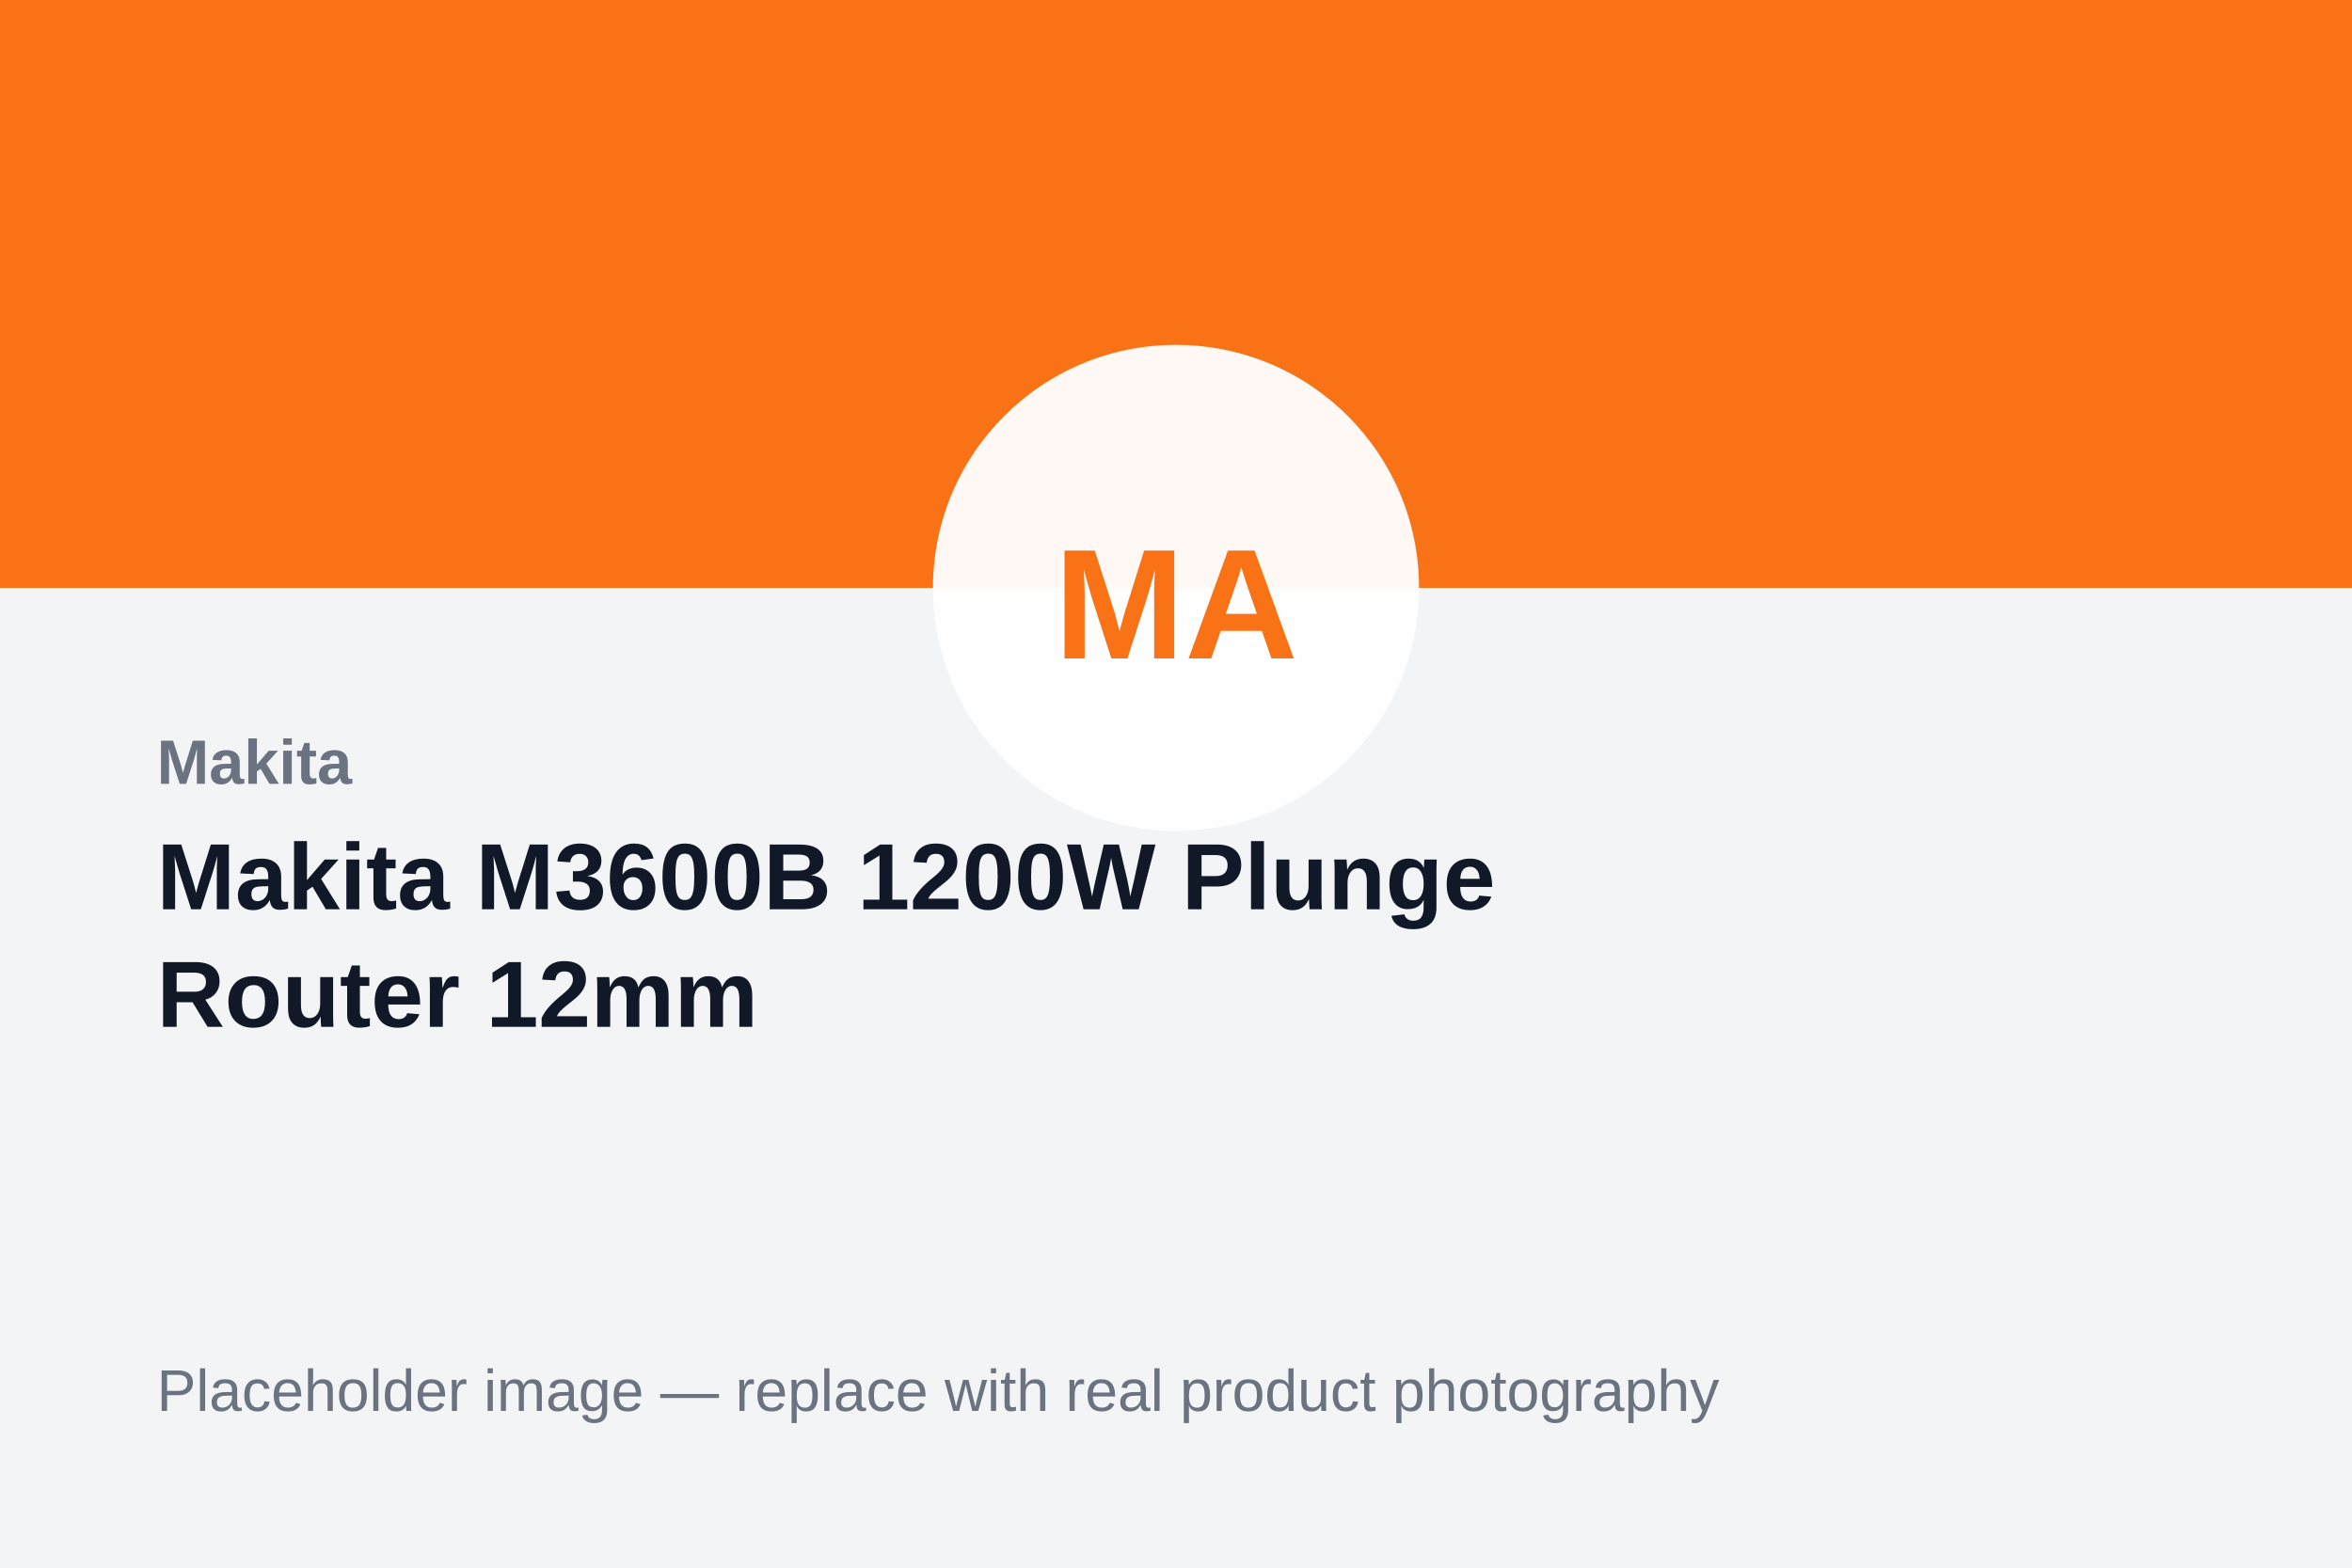
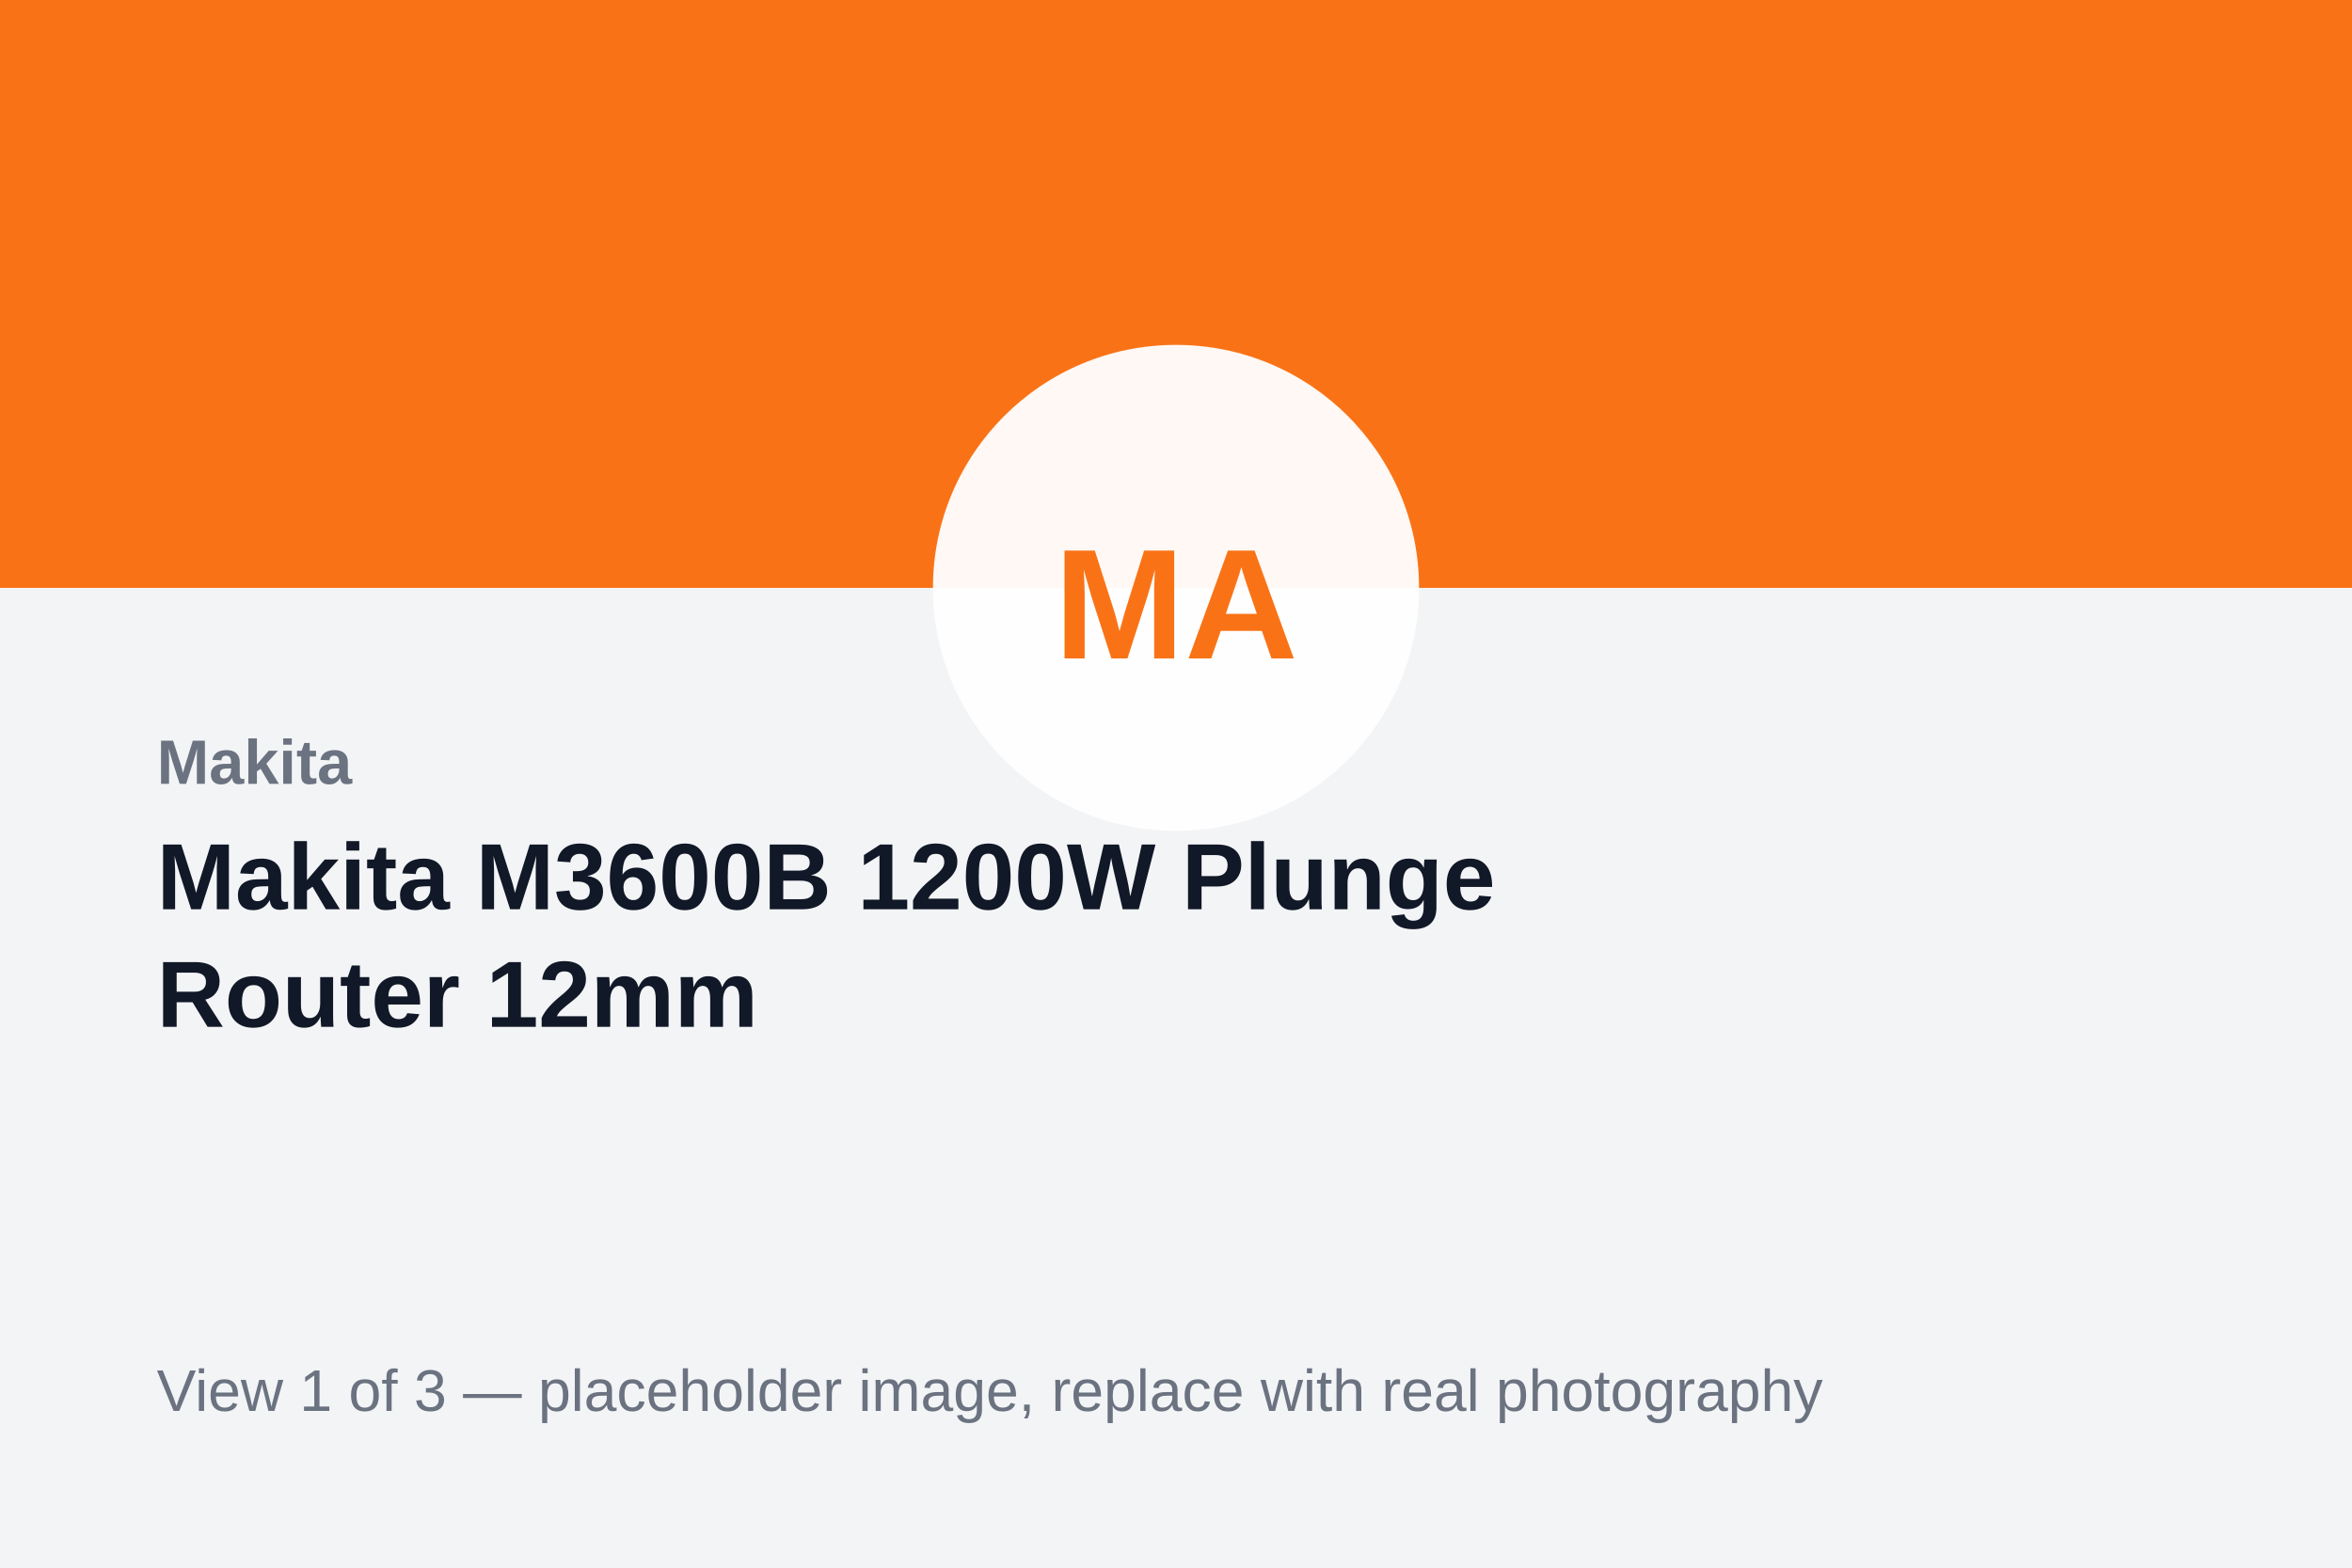
<svg xmlns="http://www.w3.org/2000/svg" viewBox="0 0 600 400" width="600" height="400" role="img" aria-label="Makita M3600B 1200W Plunge Router 12mm">
  <rect width="600" height="400" fill="#F3F4F6" />
  <rect x="0" y="0" width="600" height="150" fill="#F97316" />
  <circle cx="300" cy="150" r="62" fill="#ffffff" opacity="0.95" />
  <text x="300" y="168" text-anchor="middle" font-family="Segoe UI, Arial, sans-serif" font-size="40" font-weight="800" fill="#F97316">MA</text>
  <text x="40" y="200" font-family="Segoe UI, Arial, sans-serif" font-size="16" font-weight="600" fill="#6B7280">Makita</text>
  <text x="40" y="232" font-family="Segoe UI, Arial, sans-serif" font-size="24" font-weight="700" fill="#111827">Makita M3600B 1200W Plunge</text>
  <text x="40" y="262" font-family="Segoe UI, Arial, sans-serif" font-size="24" font-weight="700" fill="#111827">Router 12mm</text>
-   <text x="40" y="360" font-family="Segoe UI, Arial, sans-serif" font-size="15" fill="#6B7280">Placeholder image — replace with real product photography</text>
+   <text x="40" y="360" font-family="Segoe UI, Arial, sans-serif" font-size="15" fill="#6B7280">View 1 of 3 — placeholder image, replace with real photography</text>
</svg>
